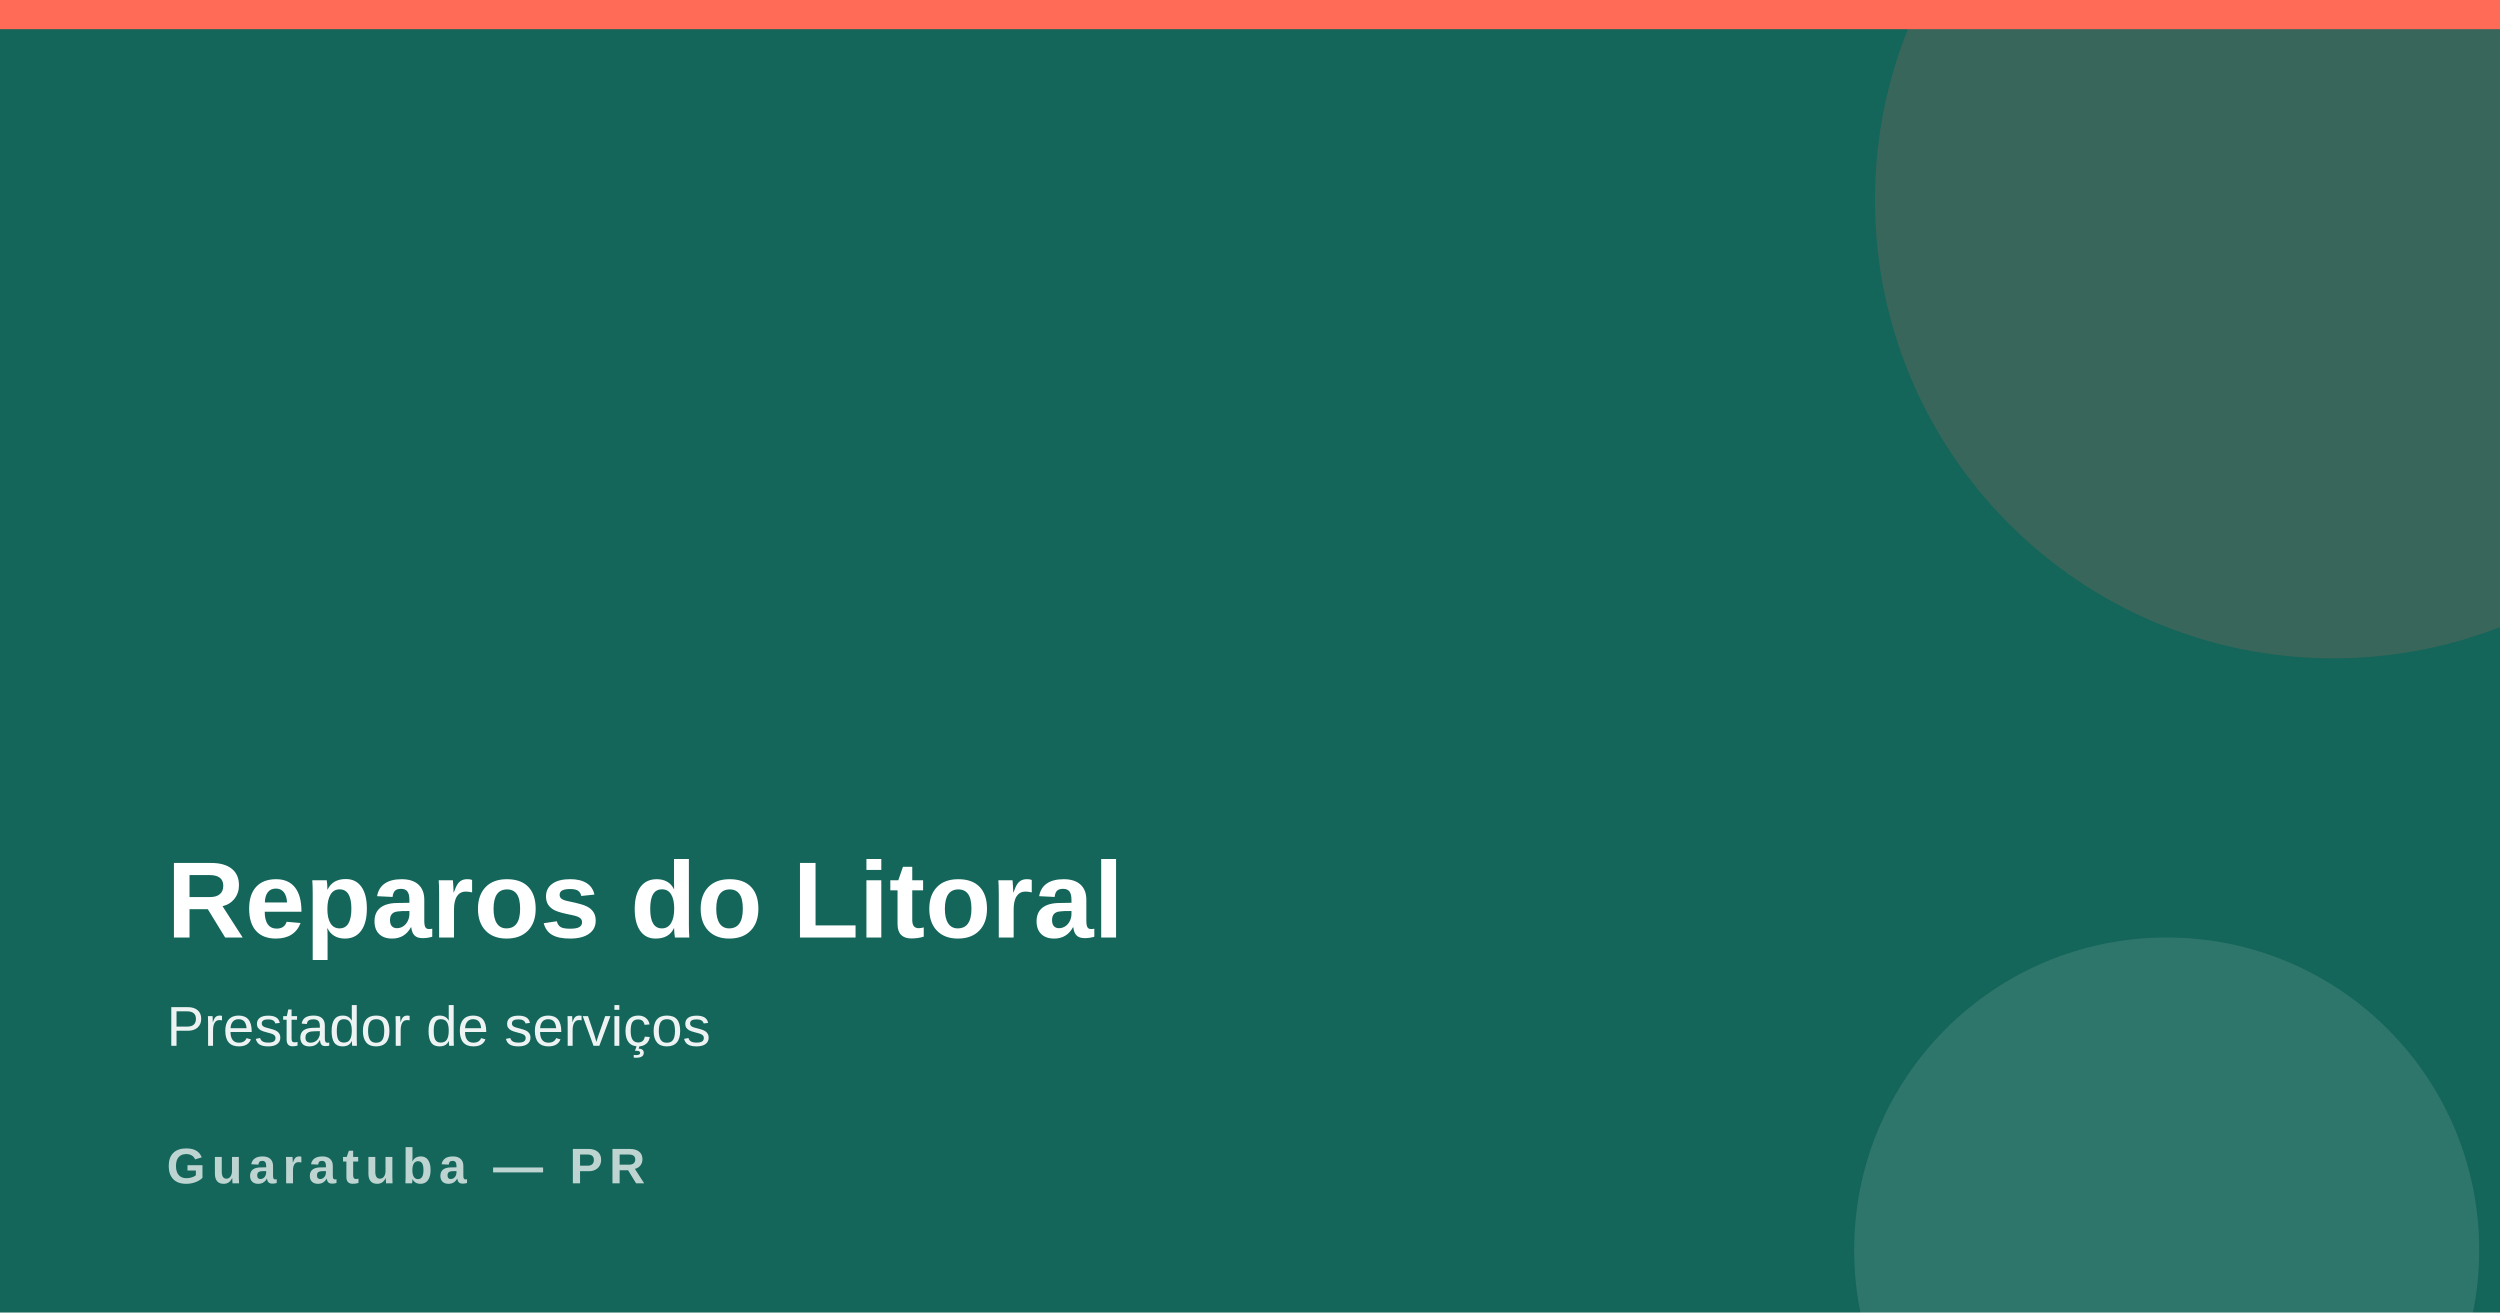
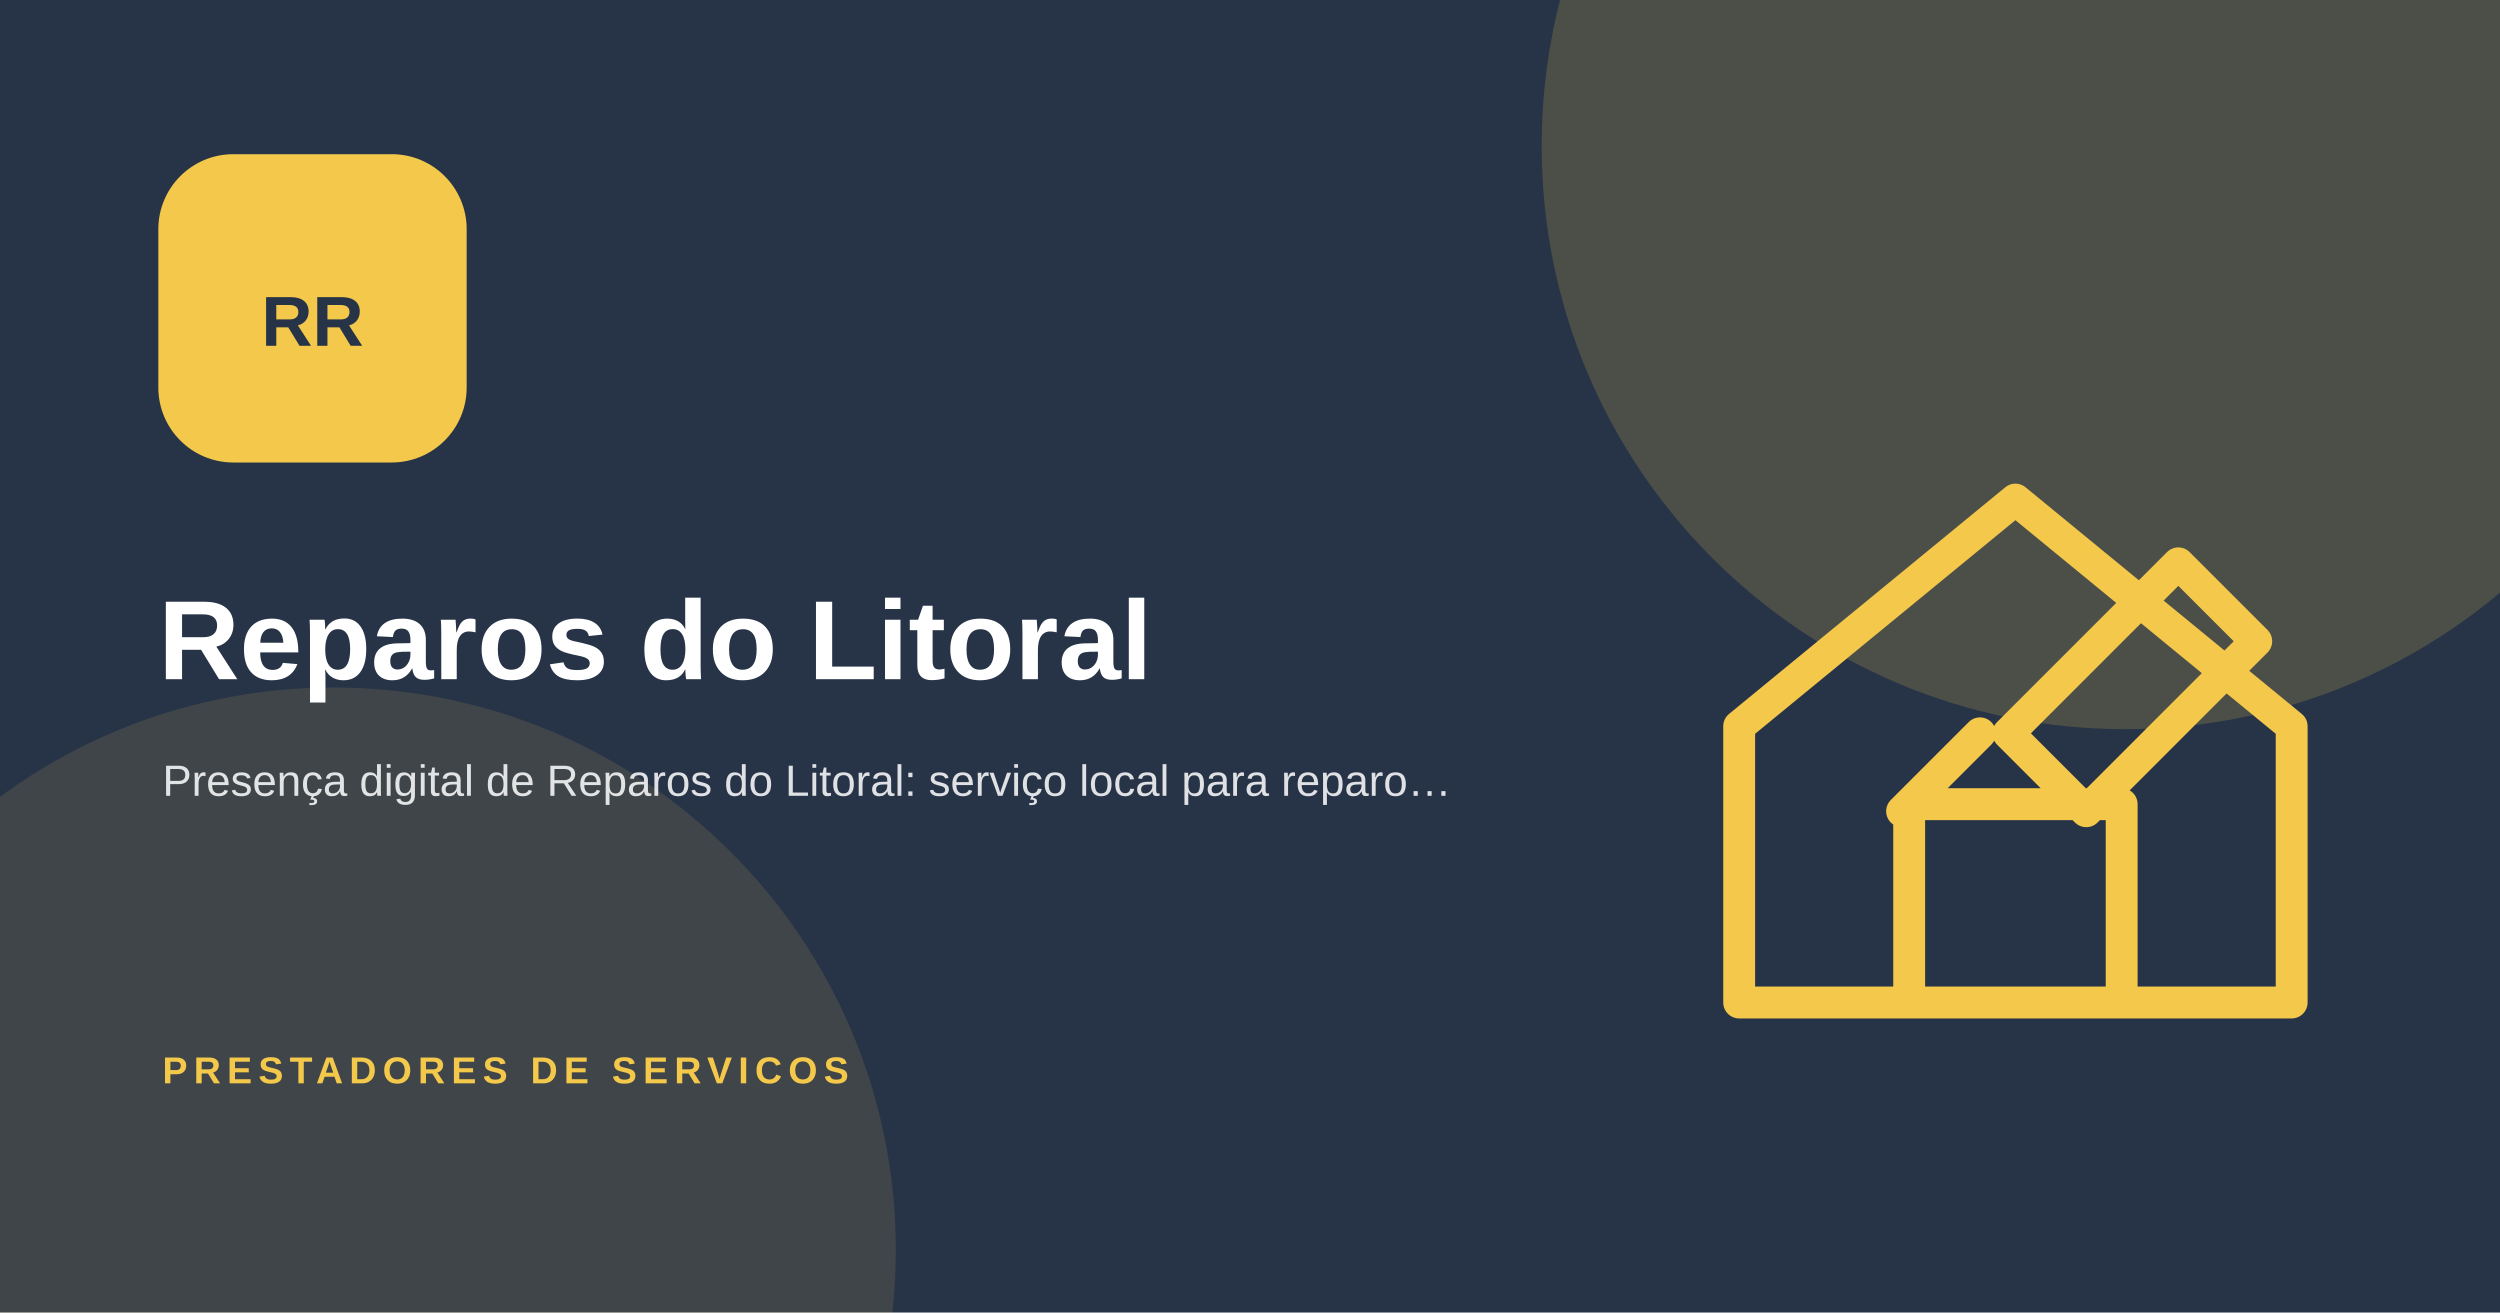
- <svg xmlns="http://www.w3.org/2000/svg" width="1200" height="630">
-   <rect width="1200" height="630" fill="#14655a" />
-   <rect x="0" y="0" width="1200" height="14" fill="#ff6b57" />
-   <circle cx="1120" cy="96" r="220" fill="#ff6b57" opacity=".16" />
-   <circle cx="1040" cy="600" r="150" fill="#f2f7f5" opacity=".12" />
-   <text x="80" y="450" font-family="Arial,Helvetica,sans-serif" font-size="52" font-weight="800" fill="#ffffff">Reparos do Litoral</text>
-   <text x="80" y="502" font-family="Arial,Helvetica,sans-serif" font-size="27" fill="#ffffff" opacity=".92">Prestador de serviços</text>
-   <text x="80" y="568" font-family="Arial,Helvetica,sans-serif" font-size="24" font-weight="700" letter-spacing="3" fill="#ffffff" opacity=".72">Guaratuba — PR</text>
+ <svg xmlns="http://www.w3.org/2000/svg" width="1200" height="630" viewBox="0 0 1200 630">
+   <rect width="1200" height="630" fill="#273347" />
+   <circle cx="1020" cy="70" r="280" fill="#f3c84b" opacity=".18" />
+   <circle cx="160" cy="600" r="270" fill="#f3c84b" opacity=".12" />
+   <g transform="translate(760 165) scale(1.7)" fill="none" stroke="#f3c84b" stroke-width="9" stroke-linecap="round" stroke-linejoin="round">
+     <path d="m44 108 78-64 78 64v78H44v-78Zm48 78v-56h60v56M168 62l22 22-48 48-22-22 48-48ZM112 110l-22 22" />
+   </g>
+   <rect x="76" y="74" width="148" height="148" rx="36" fill="#f3c84b" />
+   <text x="150" y="166" text-anchor="middle" font-family="Arial,sans-serif" font-size="34" font-weight="900" fill="#273347">RR</text>
+   <text x="76" y="326" font-family="Arial,sans-serif" font-size="54" font-weight="800" fill="#fff">Reparos do Litoral</text>
+   <text x="78" y="382" font-family="Arial,sans-serif" font-size="21" fill="#fff" opacity=".85">Presença digital de Reparos do Litoral: serviço local para reparo…</text>
+   <text x="78" y="520" font-family="Arial,sans-serif" font-size="18" letter-spacing="3" font-weight="700" fill="#f3c84b">PRESTADORES DE SERVICOS</text>
</svg>
